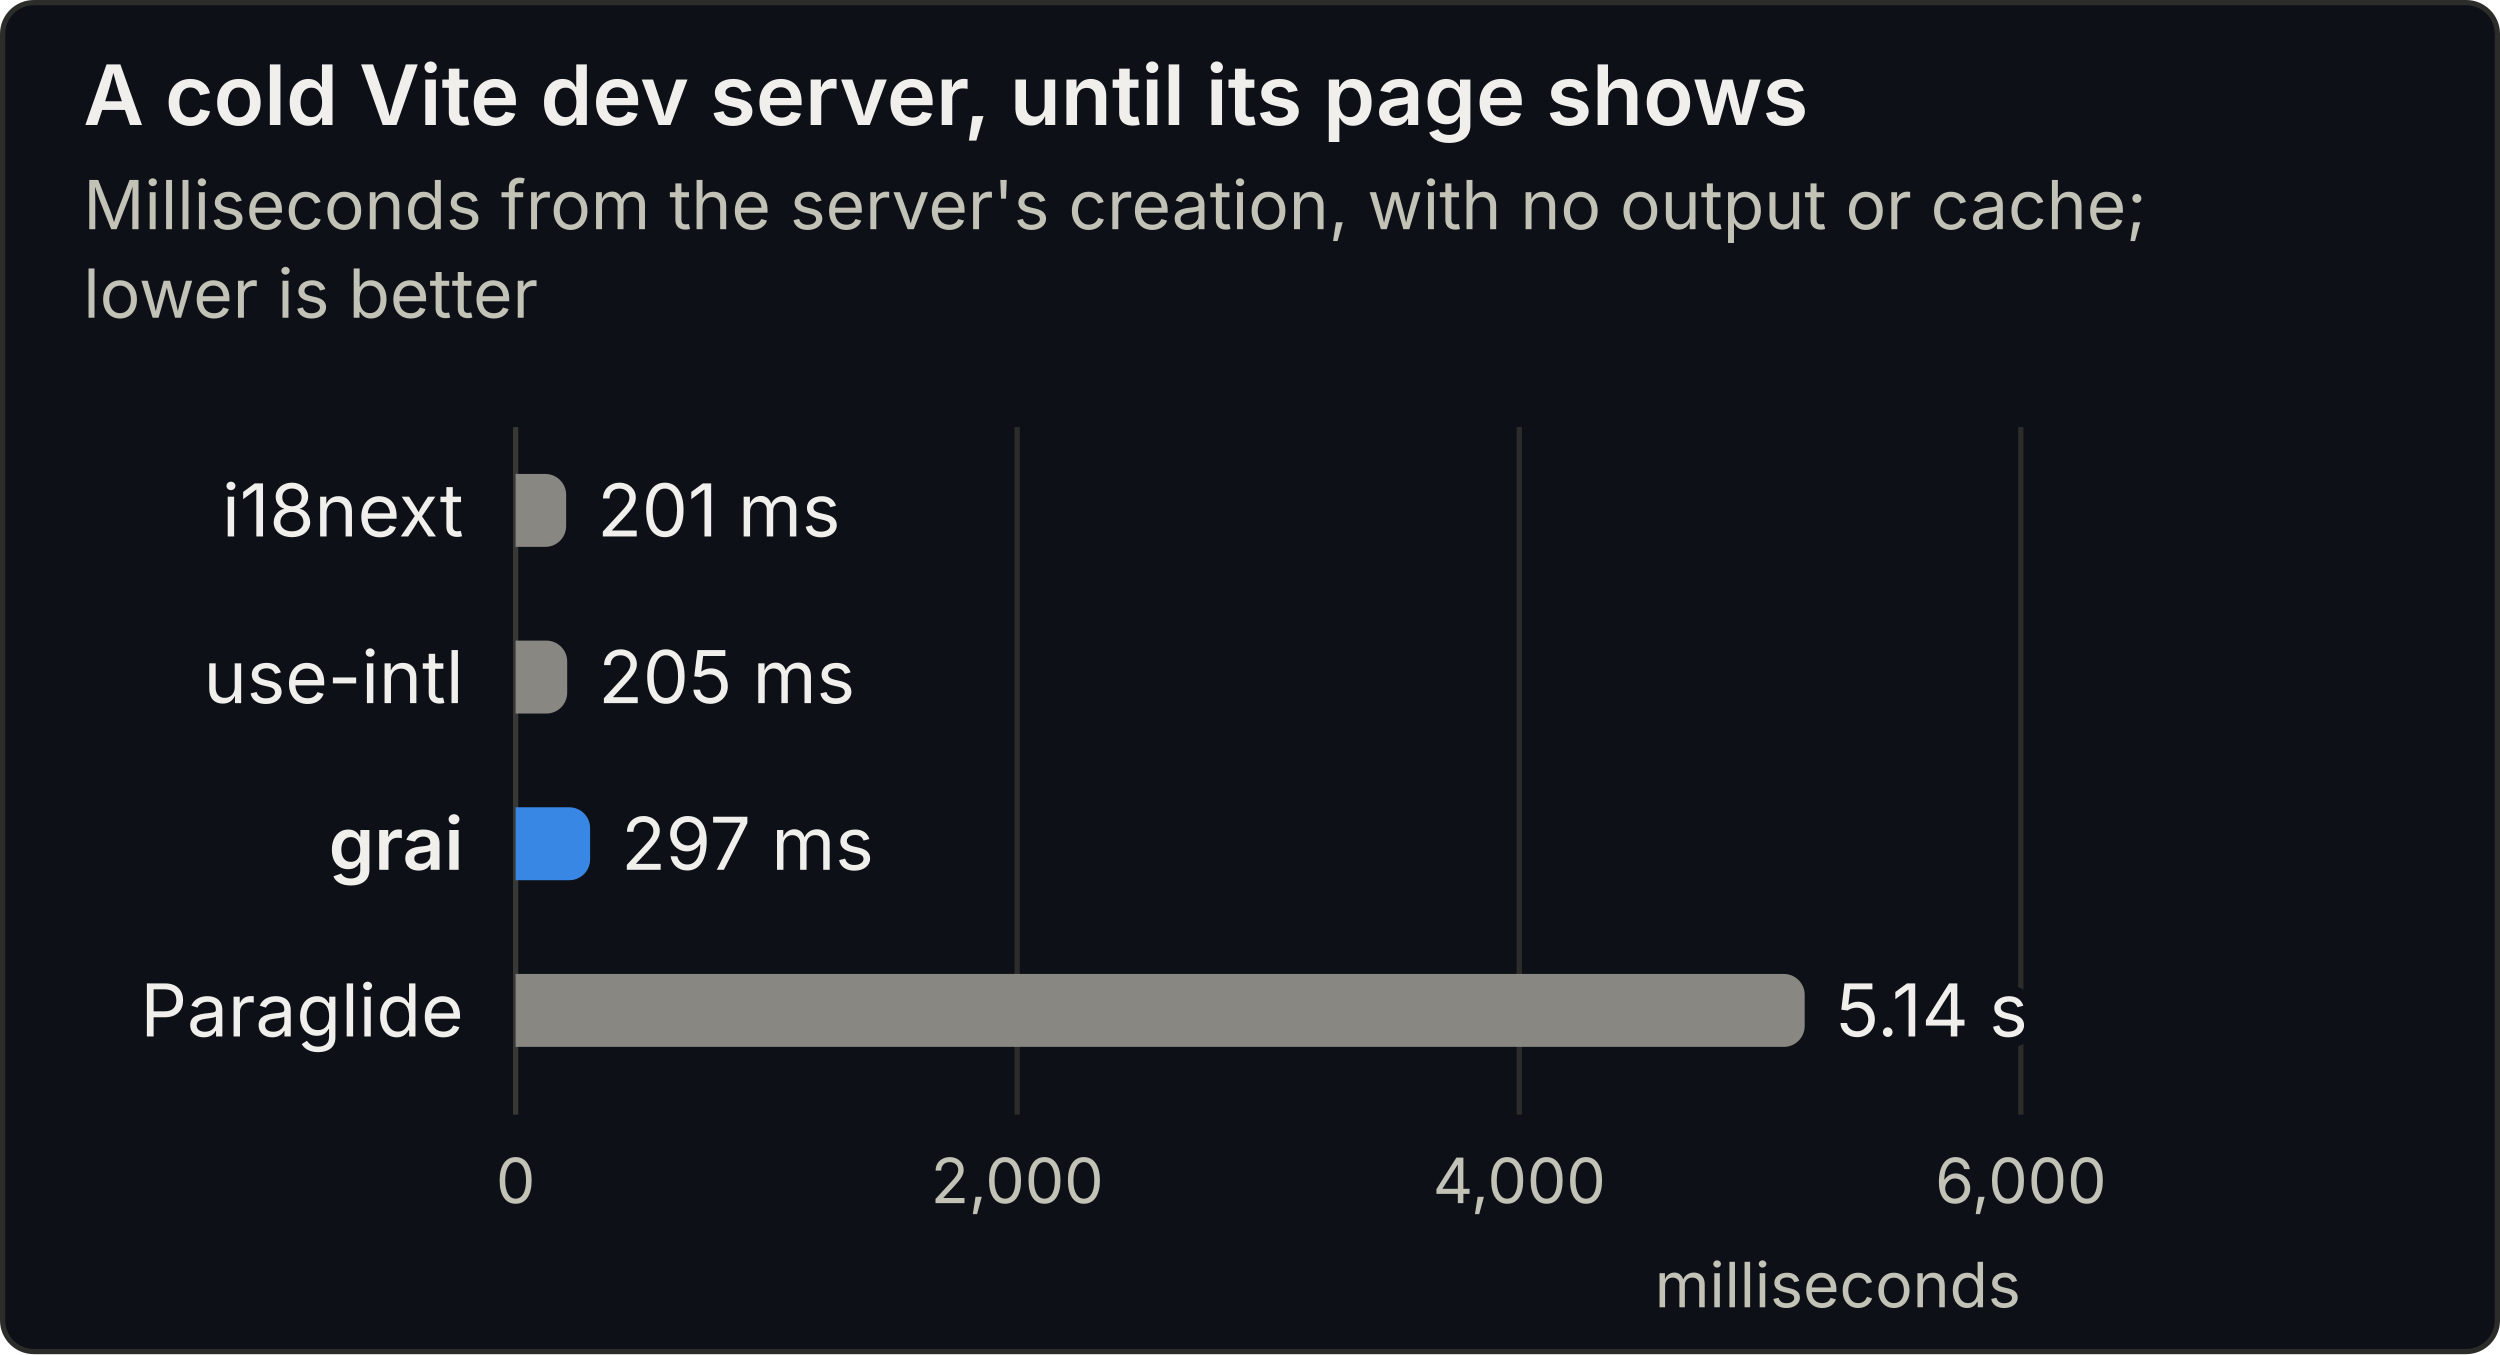
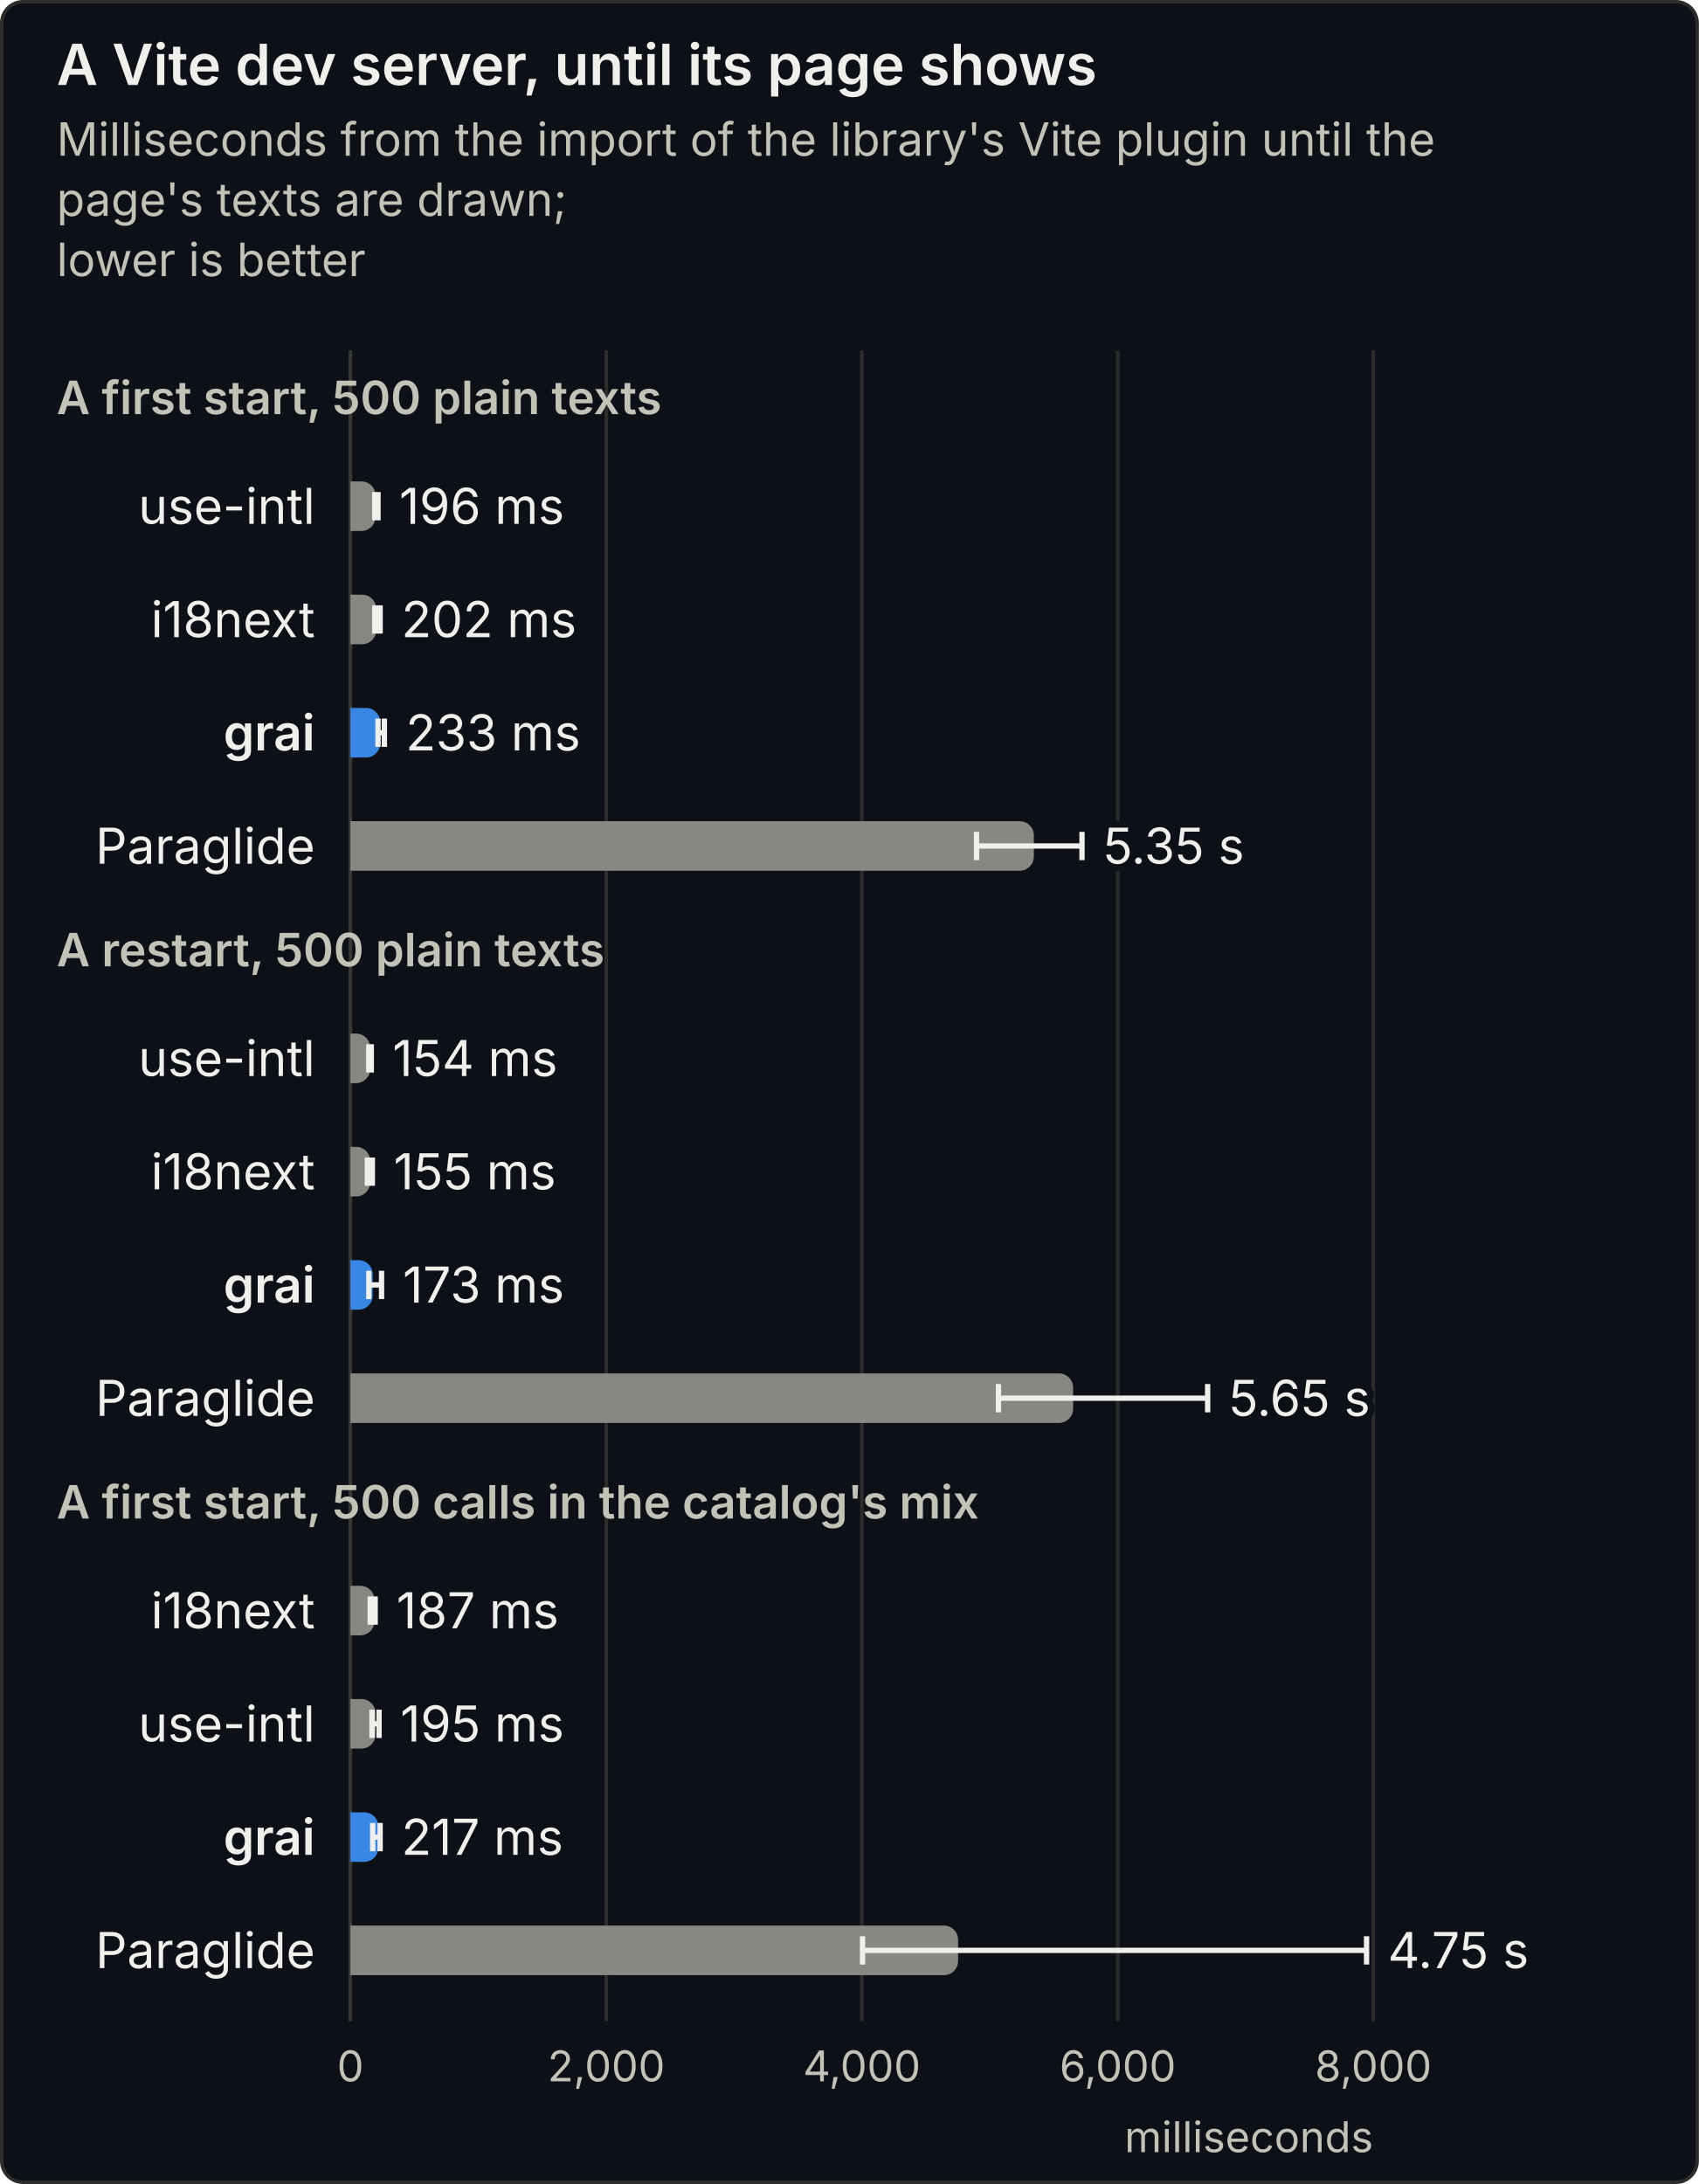
- <svg xmlns="http://www.w3.org/2000/svg" viewBox="0 0 480 260" width="480" height="260" font-family="system-ui, -apple-system, 'Segoe UI', sans-serif">
-   <rect x="0.5" y="0.5" width="479" height="259" rx="6" fill="#0d1117" stroke="#2c2c2a" />
-   <text x="16" y="24" font-size="16" font-weight="600" fill="#f0efec">A cold Vite dev server, until its page shows</text>
-   <text x="16" y="44" font-size="13" fill="#c3c2b7">Milliseconds from the server's creation, with no output or cache;</text>
-   <text x="16" y="61" font-size="13" fill="#c3c2b7">lower is better</text>
-   <line x1="99" y1="82" x2="99" y2="214" stroke="#383835" stroke-width="1" />
-   <text x="99" y="231" font-size="12" text-anchor="middle" fill="#c3c2b7" style="font-variant-numeric: tabular-nums">0</text>
-   <line x1="195.3" y1="82" x2="195.3" y2="214" stroke="#2c2c2a" stroke-width="1" />
-   <text x="195.3" y="231" font-size="12" text-anchor="middle" fill="#c3c2b7" style="font-variant-numeric: tabular-nums">2,000</text>
-   <line x1="291.7" y1="82" x2="291.7" y2="214" stroke="#2c2c2a" stroke-width="1" />
-   <text x="291.7" y="231" font-size="12" text-anchor="middle" fill="#c3c2b7" style="font-variant-numeric: tabular-nums">4,000</text>
-   <line x1="388" y1="82" x2="388" y2="214" stroke="#2c2c2a" stroke-width="1" />
-   <text x="388" y="231" font-size="12" text-anchor="middle" fill="#c3c2b7" style="font-variant-numeric: tabular-nums">6,000</text>
-   <text x="89" y="103" font-size="14" text-anchor="end" fill="#f0efec">i18next</text>
-   <path d="M99,91H104.7A4,4 0 0 1 108.7,95V101A4,4 0 0 1 104.7,105H99Z" fill="#898781" />
-   <text x="114.7" y="103" font-size="14" fill="#f0efec" stroke="#0d1117" stroke-width="4" stroke-linejoin="round" paint-order="stroke" style="font-variant-numeric: tabular-nums">201 ms</text>
-   <text x="89" y="135" font-size="14" text-anchor="end" fill="#f0efec">use-intl</text>
-   <path d="M99,123H104.9A4,4 0 0 1 108.9,127V133A4,4 0 0 1 104.9,137H99Z" fill="#898781" />
-   <text x="114.9" y="135" font-size="14" fill="#f0efec" stroke="#0d1117" stroke-width="4" stroke-linejoin="round" paint-order="stroke" style="font-variant-numeric: tabular-nums">205 ms</text>
-   <text x="89" y="167" font-size="14" text-anchor="end" font-weight="600" fill="#f0efec">grai</text>
-   <path d="M99,155H109.3A4,4 0 0 1 113.3,159V165A4,4 0 0 1 109.3,169H99Z" fill="#3987e5" />
-   <text x="119.3" y="167" font-size="14" fill="#f0efec" stroke="#0d1117" stroke-width="4" stroke-linejoin="round" paint-order="stroke" style="font-variant-numeric: tabular-nums">297 ms</text>
-   <text x="89" y="199" font-size="14" text-anchor="end" fill="#f0efec">Paraglide</text>
-   <path d="M99,187H342.5A4,4 0 0 1 346.5,191V197A4,4 0 0 1 342.5,201H99Z" fill="#898781" />
-   <text x="352.5" y="199" font-size="14" fill="#f0efec" stroke="#0d1117" stroke-width="4" stroke-linejoin="round" paint-order="stroke" style="font-variant-numeric: tabular-nums">5.14 s</text>
-   <text x="388" y="251" font-size="12" text-anchor="end" fill="#c3c2b7">milliseconds</text>
+ <svg xmlns="http://www.w3.org/2000/svg" viewBox="0 0 480 617" width="480" height="617" font-family="system-ui, -apple-system, 'Segoe UI', sans-serif">
+   <rect x="0.5" y="0.5" width="479" height="616" rx="6" fill="#0d1117" stroke="#2c2c2a" />
+   <text x="16" y="24" font-size="16" font-weight="600" fill="#f0efec">A Vite dev server, until its page shows</text>
+   <text x="16" y="44" font-size="13" fill="#c3c2b7">Milliseconds from the import of the library's Vite plugin until the</text>
+   <text x="16" y="61" font-size="13" fill="#c3c2b7">page's texts are drawn;</text>
+   <text x="16" y="78" font-size="13" fill="#c3c2b7">lower is better</text>
+   <line x1="99" y1="99" x2="99" y2="571" stroke="#383835" stroke-width="1" />
+   <text x="99" y="588" font-size="12" text-anchor="middle" fill="#c3c2b7" style="font-variant-numeric: tabular-nums">0</text>
+   <line x1="171.3" y1="99" x2="171.3" y2="571" stroke="#2c2c2a" stroke-width="1" />
+   <text x="171.3" y="588" font-size="12" text-anchor="middle" fill="#c3c2b7" style="font-variant-numeric: tabular-nums">2,000</text>
+   <line x1="243.5" y1="99" x2="243.5" y2="571" stroke="#2c2c2a" stroke-width="1" />
+   <text x="243.5" y="588" font-size="12" text-anchor="middle" fill="#c3c2b7" style="font-variant-numeric: tabular-nums">4,000</text>
+   <line x1="315.8" y1="99" x2="315.8" y2="571" stroke="#2c2c2a" stroke-width="1" />
+   <text x="315.8" y="588" font-size="12" text-anchor="middle" fill="#c3c2b7" style="font-variant-numeric: tabular-nums">6,000</text>
+   <line x1="388" y1="99" x2="388" y2="571" stroke="#2c2c2a" stroke-width="1" />
+   <text x="388" y="588" font-size="12" text-anchor="middle" fill="#c3c2b7" style="font-variant-numeric: tabular-nums">8,000</text>
+   <text x="16" y="117" font-size="13" font-weight="600" fill="#c3c2b7">A first start, 500 plain texts</text>
+   <text x="89" y="148" font-size="14" text-anchor="end" fill="#f0efec">use-intl</text>
+   <path d="M99,136H102.1A4,4 0 0 1 106.1,140V146A4,4 0 0 1 102.1,150H99Z" fill="#898781" />
+   <path d="M105.9,143H106.8M105.9,139V147M106.8,139V147" stroke="#f0efec" stroke-width="1.5" fill="none" />
+   <text x="112.8" y="148" font-size="14" fill="#f0efec" stroke="#0d1117" stroke-width="4" stroke-linejoin="round" paint-order="stroke" style="font-variant-numeric: tabular-nums">196 ms</text>
+   <text x="89" y="180" font-size="14" text-anchor="end" fill="#f0efec">i18next</text>
+   <path d="M99,168H102.3A4,4 0 0 1 106.3,172V178A4,4 0 0 1 102.3,182H99Z" fill="#898781" />
+   <path d="M105.9,175H107.4M105.9,171V179M107.4,171V179" stroke="#f0efec" stroke-width="1.5" fill="none" />
+   <text x="113.4" y="180" font-size="14" fill="#f0efec" stroke="#0d1117" stroke-width="4" stroke-linejoin="round" paint-order="stroke" style="font-variant-numeric: tabular-nums">202 ms</text>
+   <text x="89" y="212" font-size="14" text-anchor="end" font-weight="600" fill="#f0efec">grai</text>
+   <path d="M99,200H103.4A4,4 0 0 1 107.4,204V210A4,4 0 0 1 103.4,214H99Z" fill="#3987e5" />
+   <path d="M106.8,207H108.6M106.8,203V211M108.6,203V211" stroke="#f0efec" stroke-width="1.5" fill="none" />
+   <text x="114.6" y="212" font-size="14" fill="#f0efec" stroke="#0d1117" stroke-width="4" stroke-linejoin="round" paint-order="stroke" style="font-variant-numeric: tabular-nums">233 ms</text>
+   <text x="89" y="244" font-size="14" text-anchor="end" fill="#f0efec">Paraglide</text>
+   <path d="M99,232H288.1A4,4 0 0 1 292.1,236V242A4,4 0 0 1 288.1,246H99Z" fill="#898781" />
+   <path d="M275.9,239H305.7M275.9,235V243M305.7,235V243" stroke="#f0efec" stroke-width="1.5" fill="none" />
+   <text x="311.7" y="244" font-size="14" fill="#f0efec" stroke="#0d1117" stroke-width="4" stroke-linejoin="round" paint-order="stroke" style="font-variant-numeric: tabular-nums">5.35 s</text>
+   <text x="16" y="273" font-size="13" font-weight="600" fill="#c3c2b7">A restart, 500 plain texts</text>
+   <text x="89" y="304" font-size="14" text-anchor="end" fill="#f0efec">use-intl</text>
+   <path d="M99,292H100.6A4,4 0 0 1 104.6,296V302A4,4 0 0 1 100.6,306H99Z" fill="#898781" />
+   <path d="M104.2,299H104.9M104.2,295V303M104.9,295V303" stroke="#f0efec" stroke-width="1.5" fill="none" />
+   <text x="110.9" y="304" font-size="14" fill="#f0efec" stroke="#0d1117" stroke-width="4" stroke-linejoin="round" paint-order="stroke" style="font-variant-numeric: tabular-nums">154 ms</text>
+   <text x="89" y="336" font-size="14" text-anchor="end" fill="#f0efec">i18next</text>
+   <path d="M99,324H100.6A4,4 0 0 1 104.6,328V334A4,4 0 0 1 100.6,338H99Z" fill="#898781" />
+   <path d="M103.8,331H105.2M103.8,327V335M105.2,327V335" stroke="#f0efec" stroke-width="1.5" fill="none" />
+   <text x="111.2" y="336" font-size="14" fill="#f0efec" stroke="#0d1117" stroke-width="4" stroke-linejoin="round" paint-order="stroke" style="font-variant-numeric: tabular-nums">155 ms</text>
+   <text x="89" y="368" font-size="14" text-anchor="end" font-weight="600" fill="#f0efec">grai</text>
+   <path d="M99,356H101.3A4,4 0 0 1 105.3,360V366A4,4 0 0 1 101.3,370H99Z" fill="#3987e5" />
+   <path d="M104.2,363H107.8M104.2,359V367M107.8,359V367" stroke="#f0efec" stroke-width="1.5" fill="none" />
+   <text x="113.8" y="368" font-size="14" fill="#f0efec" stroke="#0d1117" stroke-width="4" stroke-linejoin="round" paint-order="stroke" style="font-variant-numeric: tabular-nums">173 ms</text>
+   <text x="89" y="400" font-size="14" text-anchor="end" fill="#f0efec">Paraglide</text>
+   <path d="M99,388H299.2A4,4 0 0 1 303.2,392V398A4,4 0 0 1 299.2,402H99Z" fill="#898781" />
+   <path d="M282.1,395H341.2M282.1,391V399M341.2,391V399" stroke="#f0efec" stroke-width="1.5" fill="none" />
+   <text x="347.2" y="400" font-size="14" fill="#f0efec" stroke="#0d1117" stroke-width="4" stroke-linejoin="round" paint-order="stroke" style="font-variant-numeric: tabular-nums">5.65 s</text>
+   <text x="16" y="429" font-size="13" font-weight="600" fill="#c3c2b7">A first start, 500 calls in the catalog's mix</text>
+   <text x="89" y="460" font-size="14" text-anchor="end" fill="#f0efec">i18next</text>
+   <path d="M99,448H101.8A4,4 0 0 1 105.8,452V458A4,4 0 0 1 101.8,462H99Z" fill="#898781" />
+   <path d="M104.6,455H106M104.6,451V459M106,451V459" stroke="#f0efec" stroke-width="1.5" fill="none" />
+   <text x="112" y="460" font-size="14" fill="#f0efec" stroke="#0d1117" stroke-width="4" stroke-linejoin="round" paint-order="stroke" style="font-variant-numeric: tabular-nums">187 ms</text>
+   <text x="89" y="492" font-size="14" text-anchor="end" fill="#f0efec">use-intl</text>
+   <path d="M99,480H102.1A4,4 0 0 1 106.1,484V490A4,4 0 0 1 102.1,494H99Z" fill="#898781" />
+   <path d="M105.1,487H107.1M105.1,483V491M107.1,483V491" stroke="#f0efec" stroke-width="1.5" fill="none" />
+   <text x="113.1" y="492" font-size="14" fill="#f0efec" stroke="#0d1117" stroke-width="4" stroke-linejoin="round" paint-order="stroke" style="font-variant-numeric: tabular-nums">195 ms</text>
+   <text x="89" y="524" font-size="14" text-anchor="end" font-weight="600" fill="#f0efec">grai</text>
+   <path d="M99,512H102.9A4,4 0 0 1 106.9,516V522A4,4 0 0 1 102.9,526H99Z" fill="#3987e5" />
+   <path d="M105.3,519H107.4M105.3,515V523M107.4,515V523" stroke="#f0efec" stroke-width="1.5" fill="none" />
+   <text x="113.4" y="524" font-size="14" fill="#f0efec" stroke="#0d1117" stroke-width="4" stroke-linejoin="round" paint-order="stroke" style="font-variant-numeric: tabular-nums">217 ms</text>
+   <text x="89" y="556" font-size="14" text-anchor="end" fill="#f0efec">Paraglide</text>
+   <path d="M99,544H266.7A4,4 0 0 1 270.7,548V554A4,4 0 0 1 266.7,558H99Z" fill="#898781" />
+   <path d="M243.7,551H386.1M243.7,547V555M386.1,547V555" stroke="#f0efec" stroke-width="1.5" fill="none" />
+   <text x="392.1" y="556" font-size="14" fill="#f0efec" stroke="#0d1117" stroke-width="4" stroke-linejoin="round" paint-order="stroke" style="font-variant-numeric: tabular-nums">4.75 s</text>
+   <text x="388" y="608" font-size="12" text-anchor="end" fill="#c3c2b7">milliseconds</text>
</svg>
